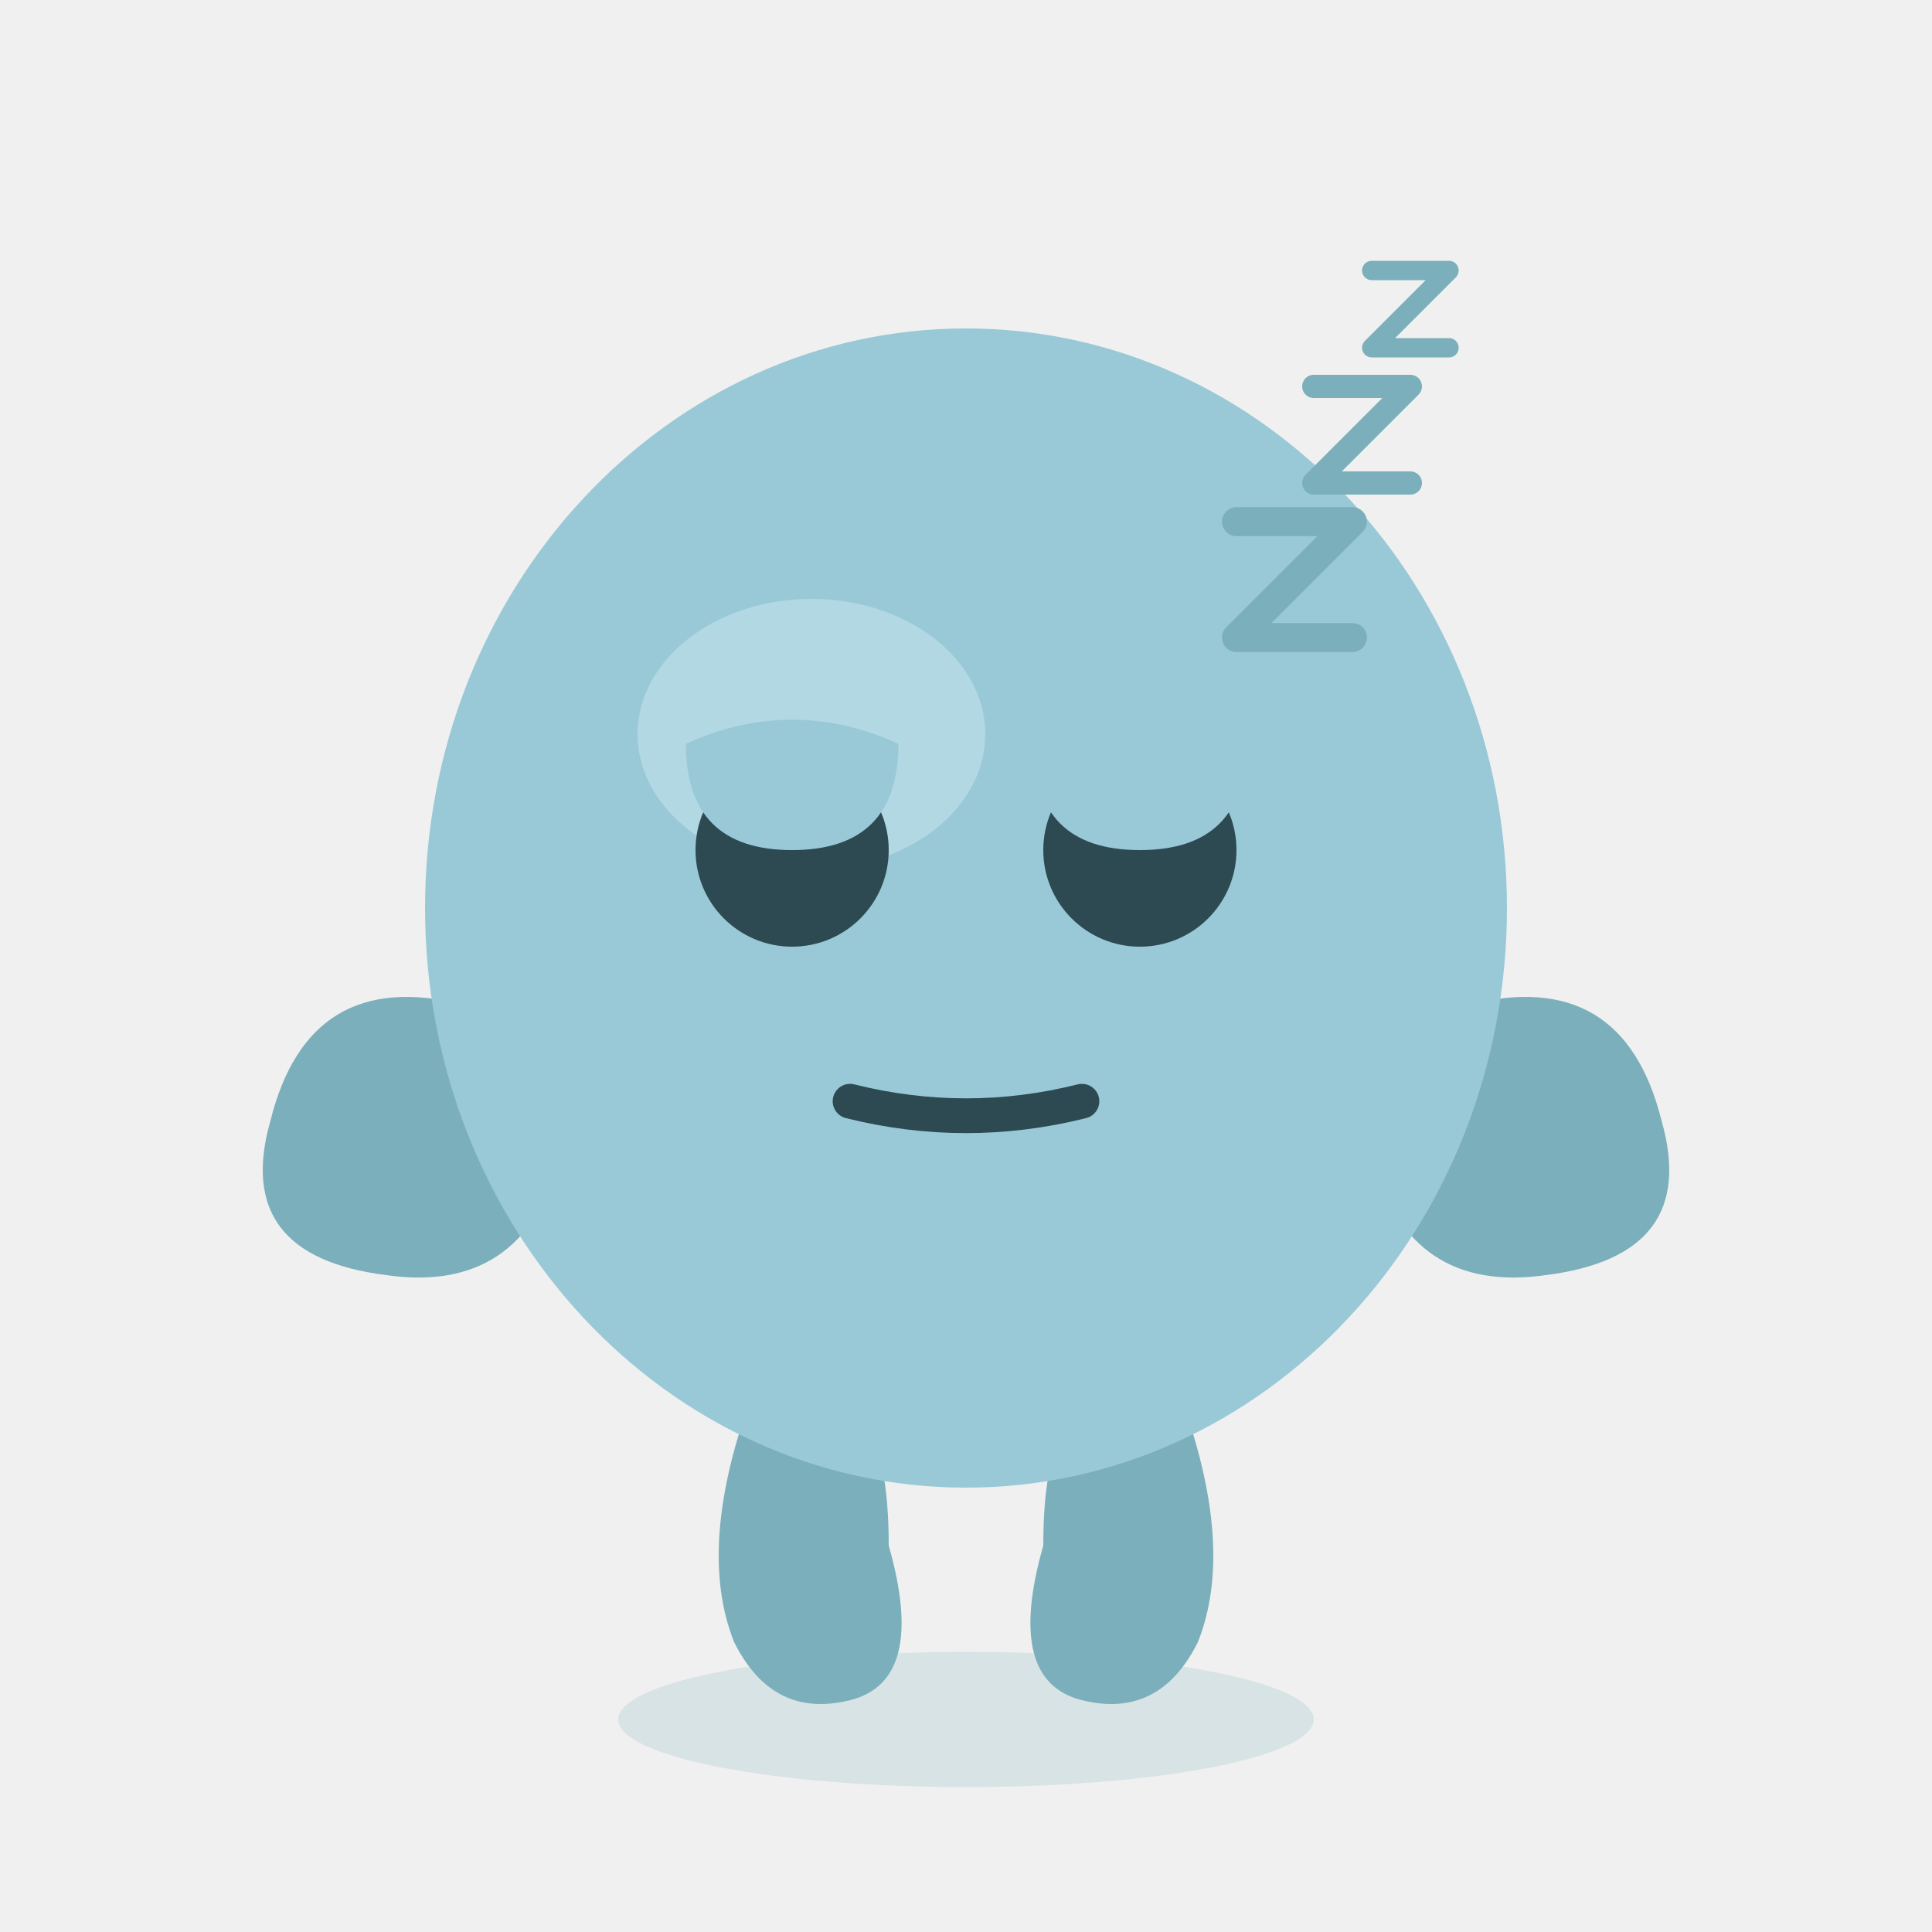
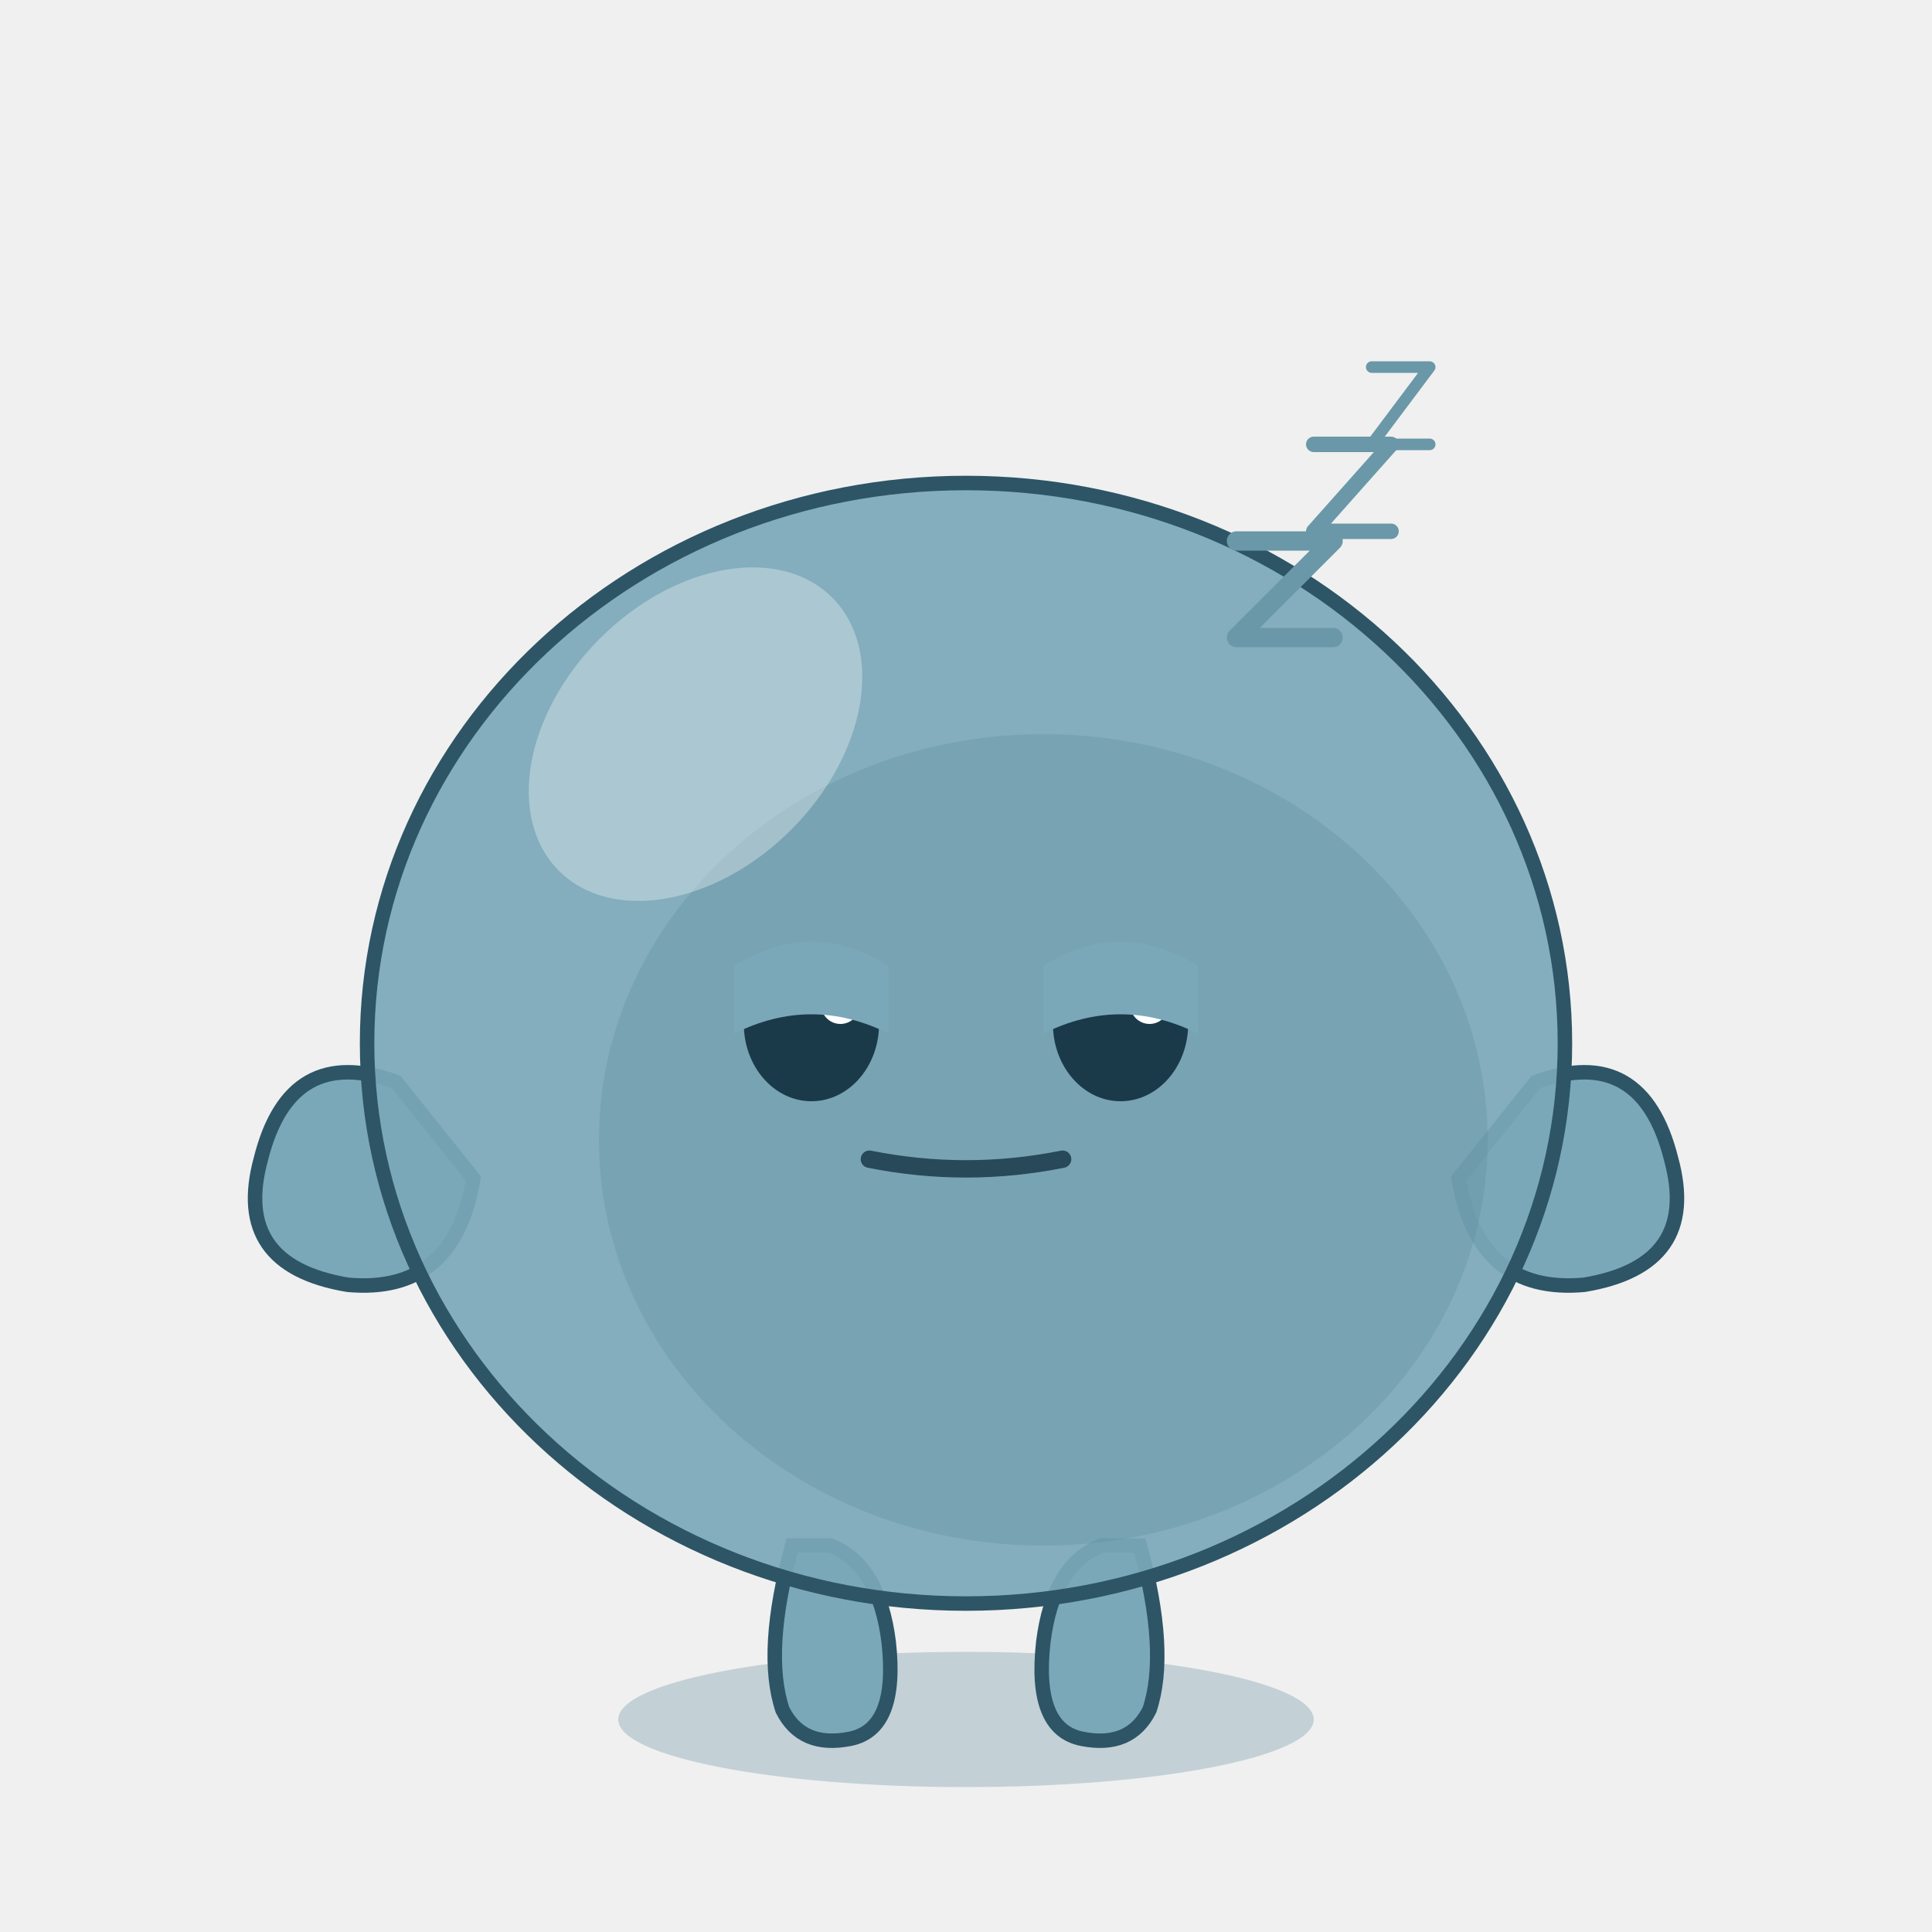
- <svg xmlns="http://www.w3.org/2000/svg" viewBox="0 0 100 100">
-   <ellipse cx="50" cy="89" rx="18" ry="3.5" fill="#7AAFBB" opacity="0.2" />
-   <path d="M39 72 Q36 80 38 85 Q40 89 44 88 Q48 87 46 80 Q46 73 43 72 Z" fill="#7AAFBB" />
-   <path d="M61 72 Q64 80 62 85 Q60 89 56 88 Q52 87 54 80 Q54 73 57 72 Z" fill="#7AAFBB" />
-   <path d="M24 52 Q16 50 14 58 Q12 65 20 66 Q27 67 29 60 Z" fill="#7AAFBB" />
-   <path d="M76 52 Q84 50 86 58 Q88 65 80 66 Q73 67 71 60 Z" fill="#7AAFBB" />
-   <ellipse cx="50" cy="47" rx="28" ry="30" fill="#99C9D7" />
-   <ellipse cx="42" cy="38" rx="9" ry="7" fill="#C5E4EC" opacity="0.55" />
-   <circle cx="41" cy="44" r="5" fill="#2D4A52" />
-   <circle cx="43" cy="42" r="1.5" fill="white" />
-   <path d="M35.5 38.5 Q41 36 46.5 38.5 Q46.5 44 41 44 Q35.5 44 35.5 38.5 Z" fill="#99C9D7" />
-   <circle cx="59" cy="44" r="5" fill="#2D4A52" />
-   <circle cx="61" cy="42" r="1.5" fill="white" />
-   <path d="M53.5 38.5 Q59 36 64.5 38.5 Q64.5 44 59 44 Q53.5 44 53.5 38.5 Z" fill="#99C9D7" />
-   <path d="M44 57 Q50 58.5 56 57" stroke="#2D4A52" stroke-width="1.8" fill="none" stroke-linecap="round" />
-   <path d="M64 27 L70 27 L64 33 L70 33" stroke="#7AAFBB" stroke-width="1.5" fill="none" stroke-linecap="round" stroke-linejoin="round" />
-   <path d="M68 20 L73 20 L68 25 L73 25" stroke="#7AAFBB" stroke-width="1.2" fill="none" stroke-linecap="round" stroke-linejoin="round" />
-   <path d="M71 14 L75 14 L71 18 L75 18" stroke="#7AAFBB" stroke-width="1" fill="none" stroke-linecap="round" stroke-linejoin="round" />
+ <svg xmlns="http://www.w3.org/2000/svg" viewBox="0 0 200 200">
+   <ellipse cx="100" cy="178" rx="36" ry="7" fill="#5A8A9A" opacity="0.30" />
+   <path d="M82 160 Q79 171 81 177 Q83 181 88 180 Q93 179 92 170 Q91 162 86 160 Z" fill="#7BA8B8" stroke="#2D5566" stroke-width="1.5" />
+   <path d="M118 160 Q121 171 119 177 Q117 181 112 180 Q107 179 108 170 Q109 162 114 160 Z" fill="#7BA8B8" stroke="#2D5566" stroke-width="1.5" />
+   <path d="M41 112 Q30 108 27 120 Q24 131 36 133 Q47 134 49 122 Z" fill="#7BA8B8" stroke="#2D5566" stroke-width="1.5" />
+   <path d="M159 112 Q170 108 173 120 Q176 131 164 133 Q153 134 151 122 Z" fill="#7BA8B8" stroke="#2D5566" stroke-width="1.5" />
+   <ellipse cx="100" cy="108" rx="62" ry="58" fill="#7BA8B8" opacity="0.92" />
+   <ellipse cx="108" cy="118" rx="46" ry="42" fill="#5A8A9A" opacity="0.30" />
+   <ellipse cx="100" cy="108" rx="62" ry="58" fill="none" stroke="#2D5566" stroke-width="1.5" />
+   <ellipse cx="72" cy="76" rx="20" ry="14" fill="white" opacity="0.32" transform="rotate(-45 72 76)" />
+   <ellipse cx="84" cy="106" rx="7" ry="8" fill="#1A3A4A" />
+   <circle cx="87" cy="104" r="2" fill="white" />
+   <path d="M76 100 Q84 95 92 100 L92 107 Q84 103 76 107 Z" fill="#7BA8B8" />
+   <ellipse cx="116" cy="106" rx="7" ry="8" fill="#1A3A4A" />
+   <circle cx="119" cy="104" r="2" fill="white" />
+   <path d="M108 100 Q116 95 124 100 L124 107 Q116 103 108 107 Z" fill="#7BA8B8" />
+   <path d="M90 120 Q100 122 110 120" fill="none" stroke="#1A3A4A" stroke-width="1.8" stroke-linecap="round" opacity="0.85" />
+   <path d="M128 56 L138 56 L128 66 L138 66" stroke="#6A98A8" stroke-width="2" fill="none" stroke-linecap="round" stroke-linejoin="round" />
+   <path d="M136 46 L144 46 L136 55 L144 55" stroke="#6A98A8" stroke-width="1.6" fill="none" stroke-linecap="round" stroke-linejoin="round" />
+   <path d="M142 38 L148 38 L142 46 L148 46" stroke="#6A98A8" stroke-width="1.2" fill="none" stroke-linecap="round" stroke-linejoin="round" />
</svg>
